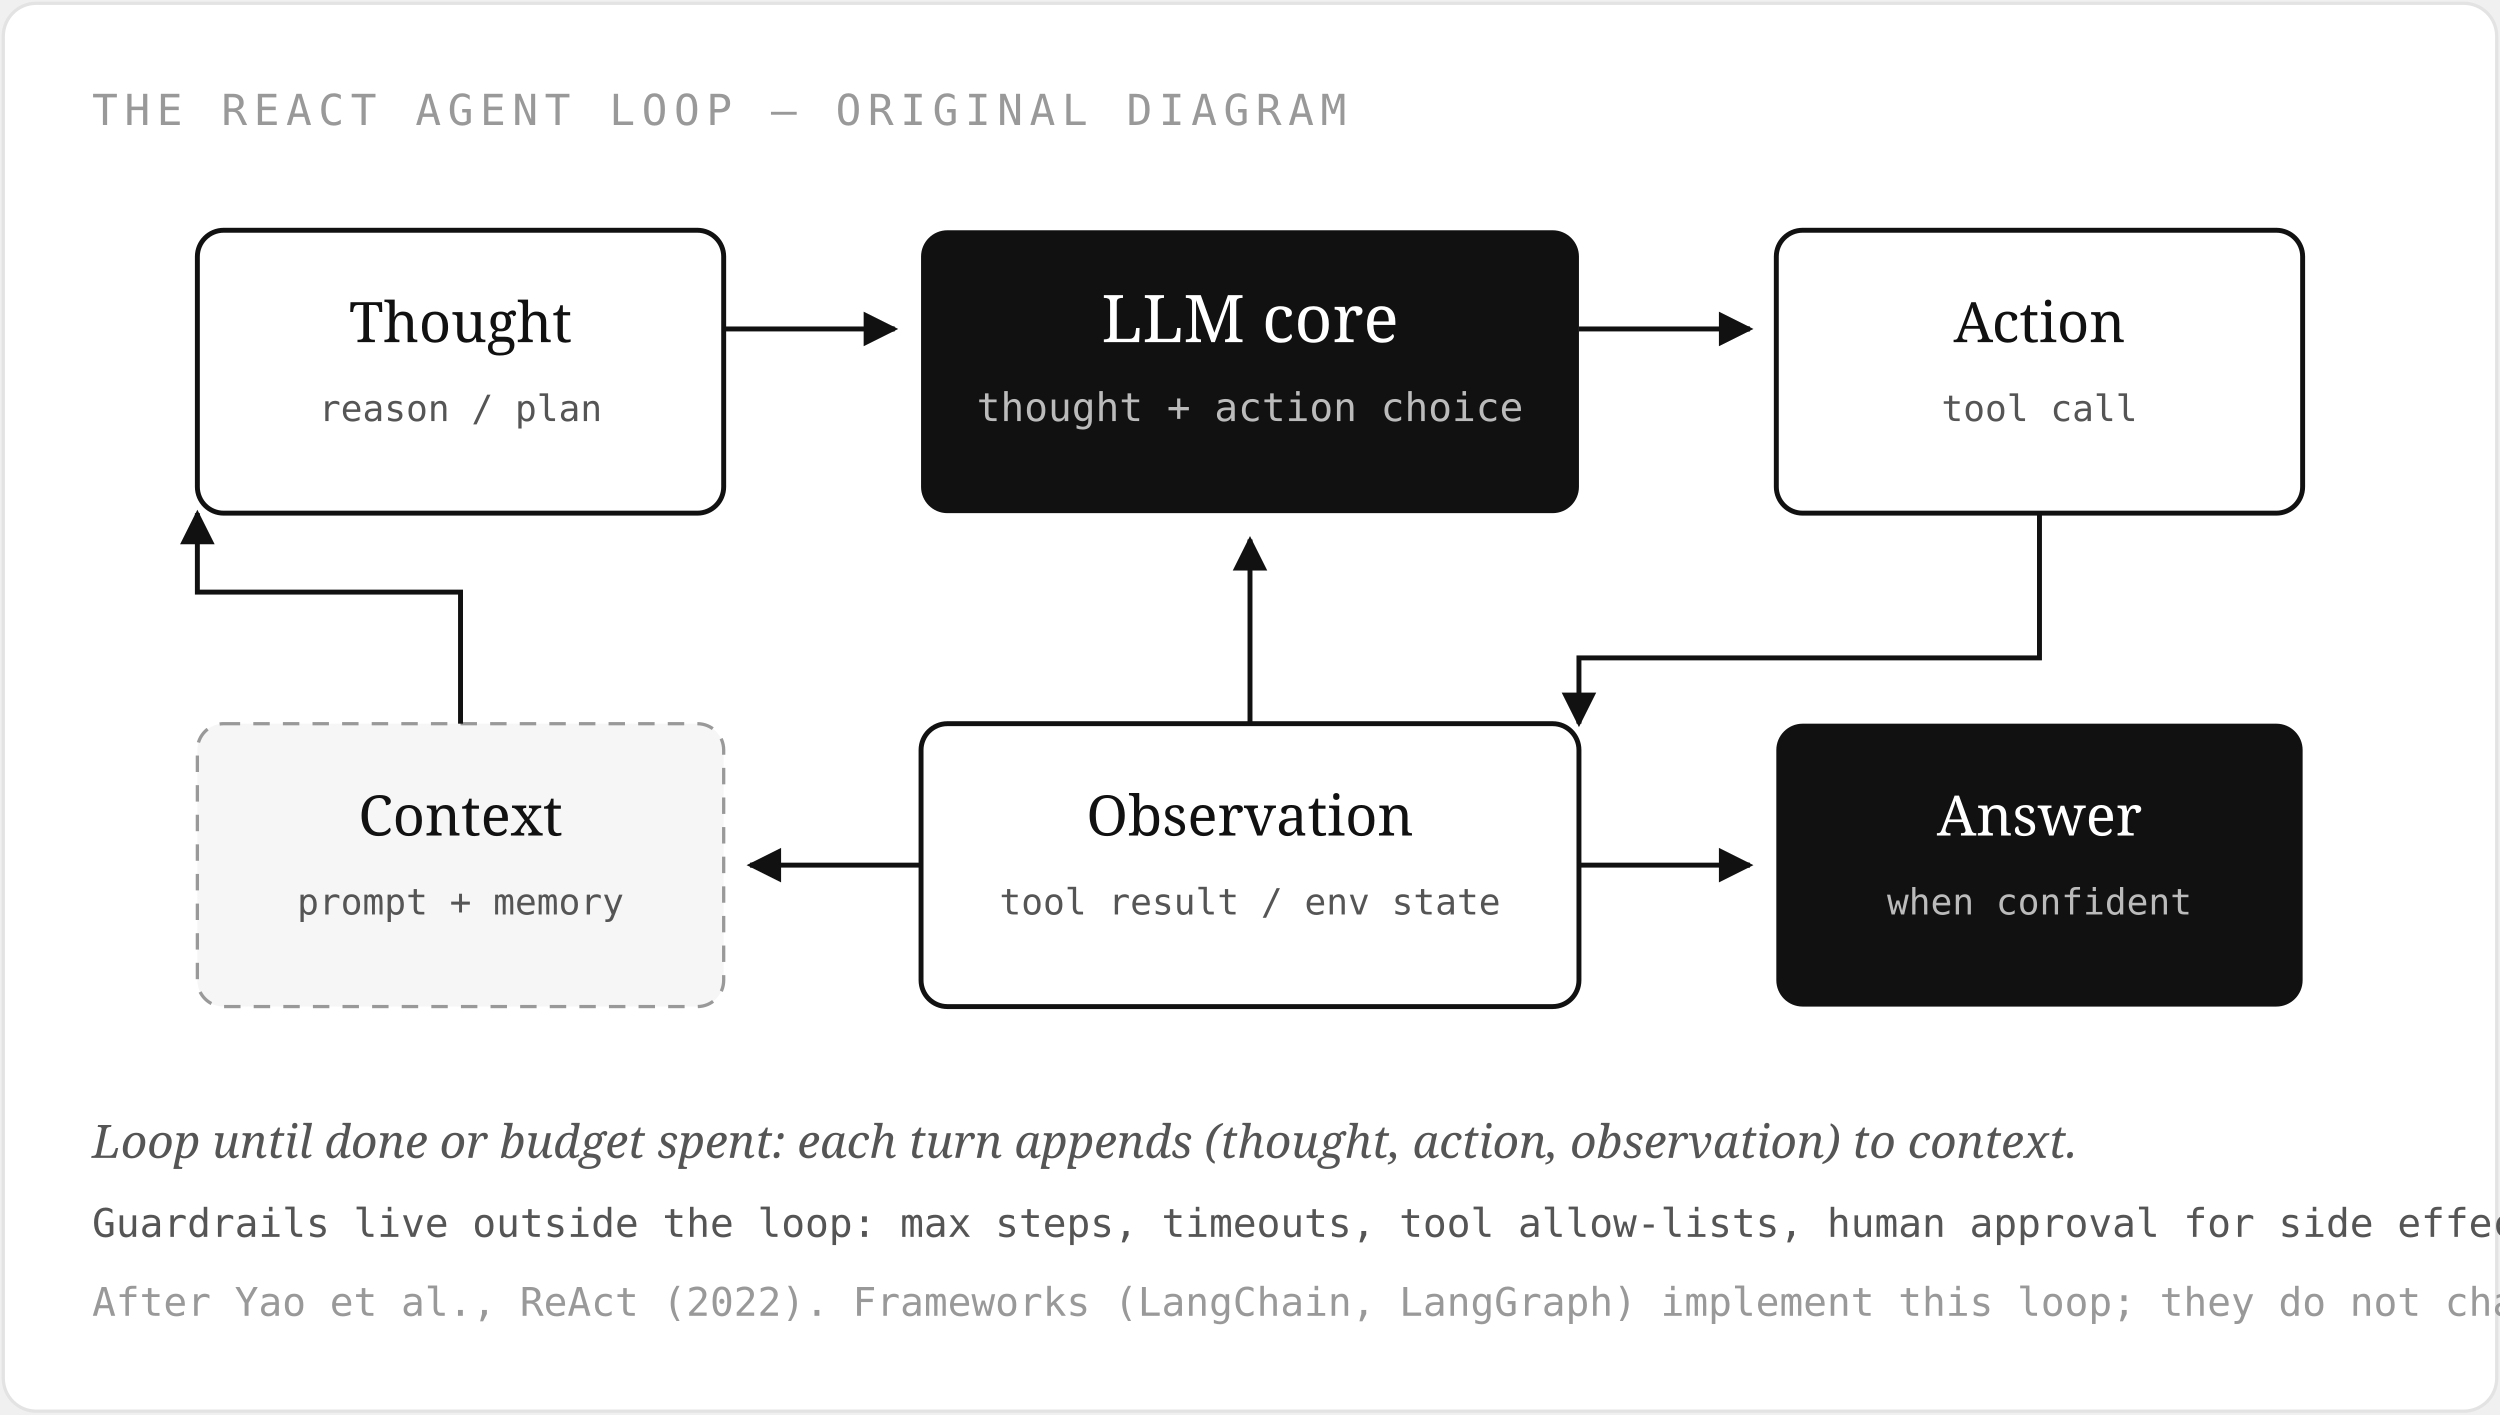
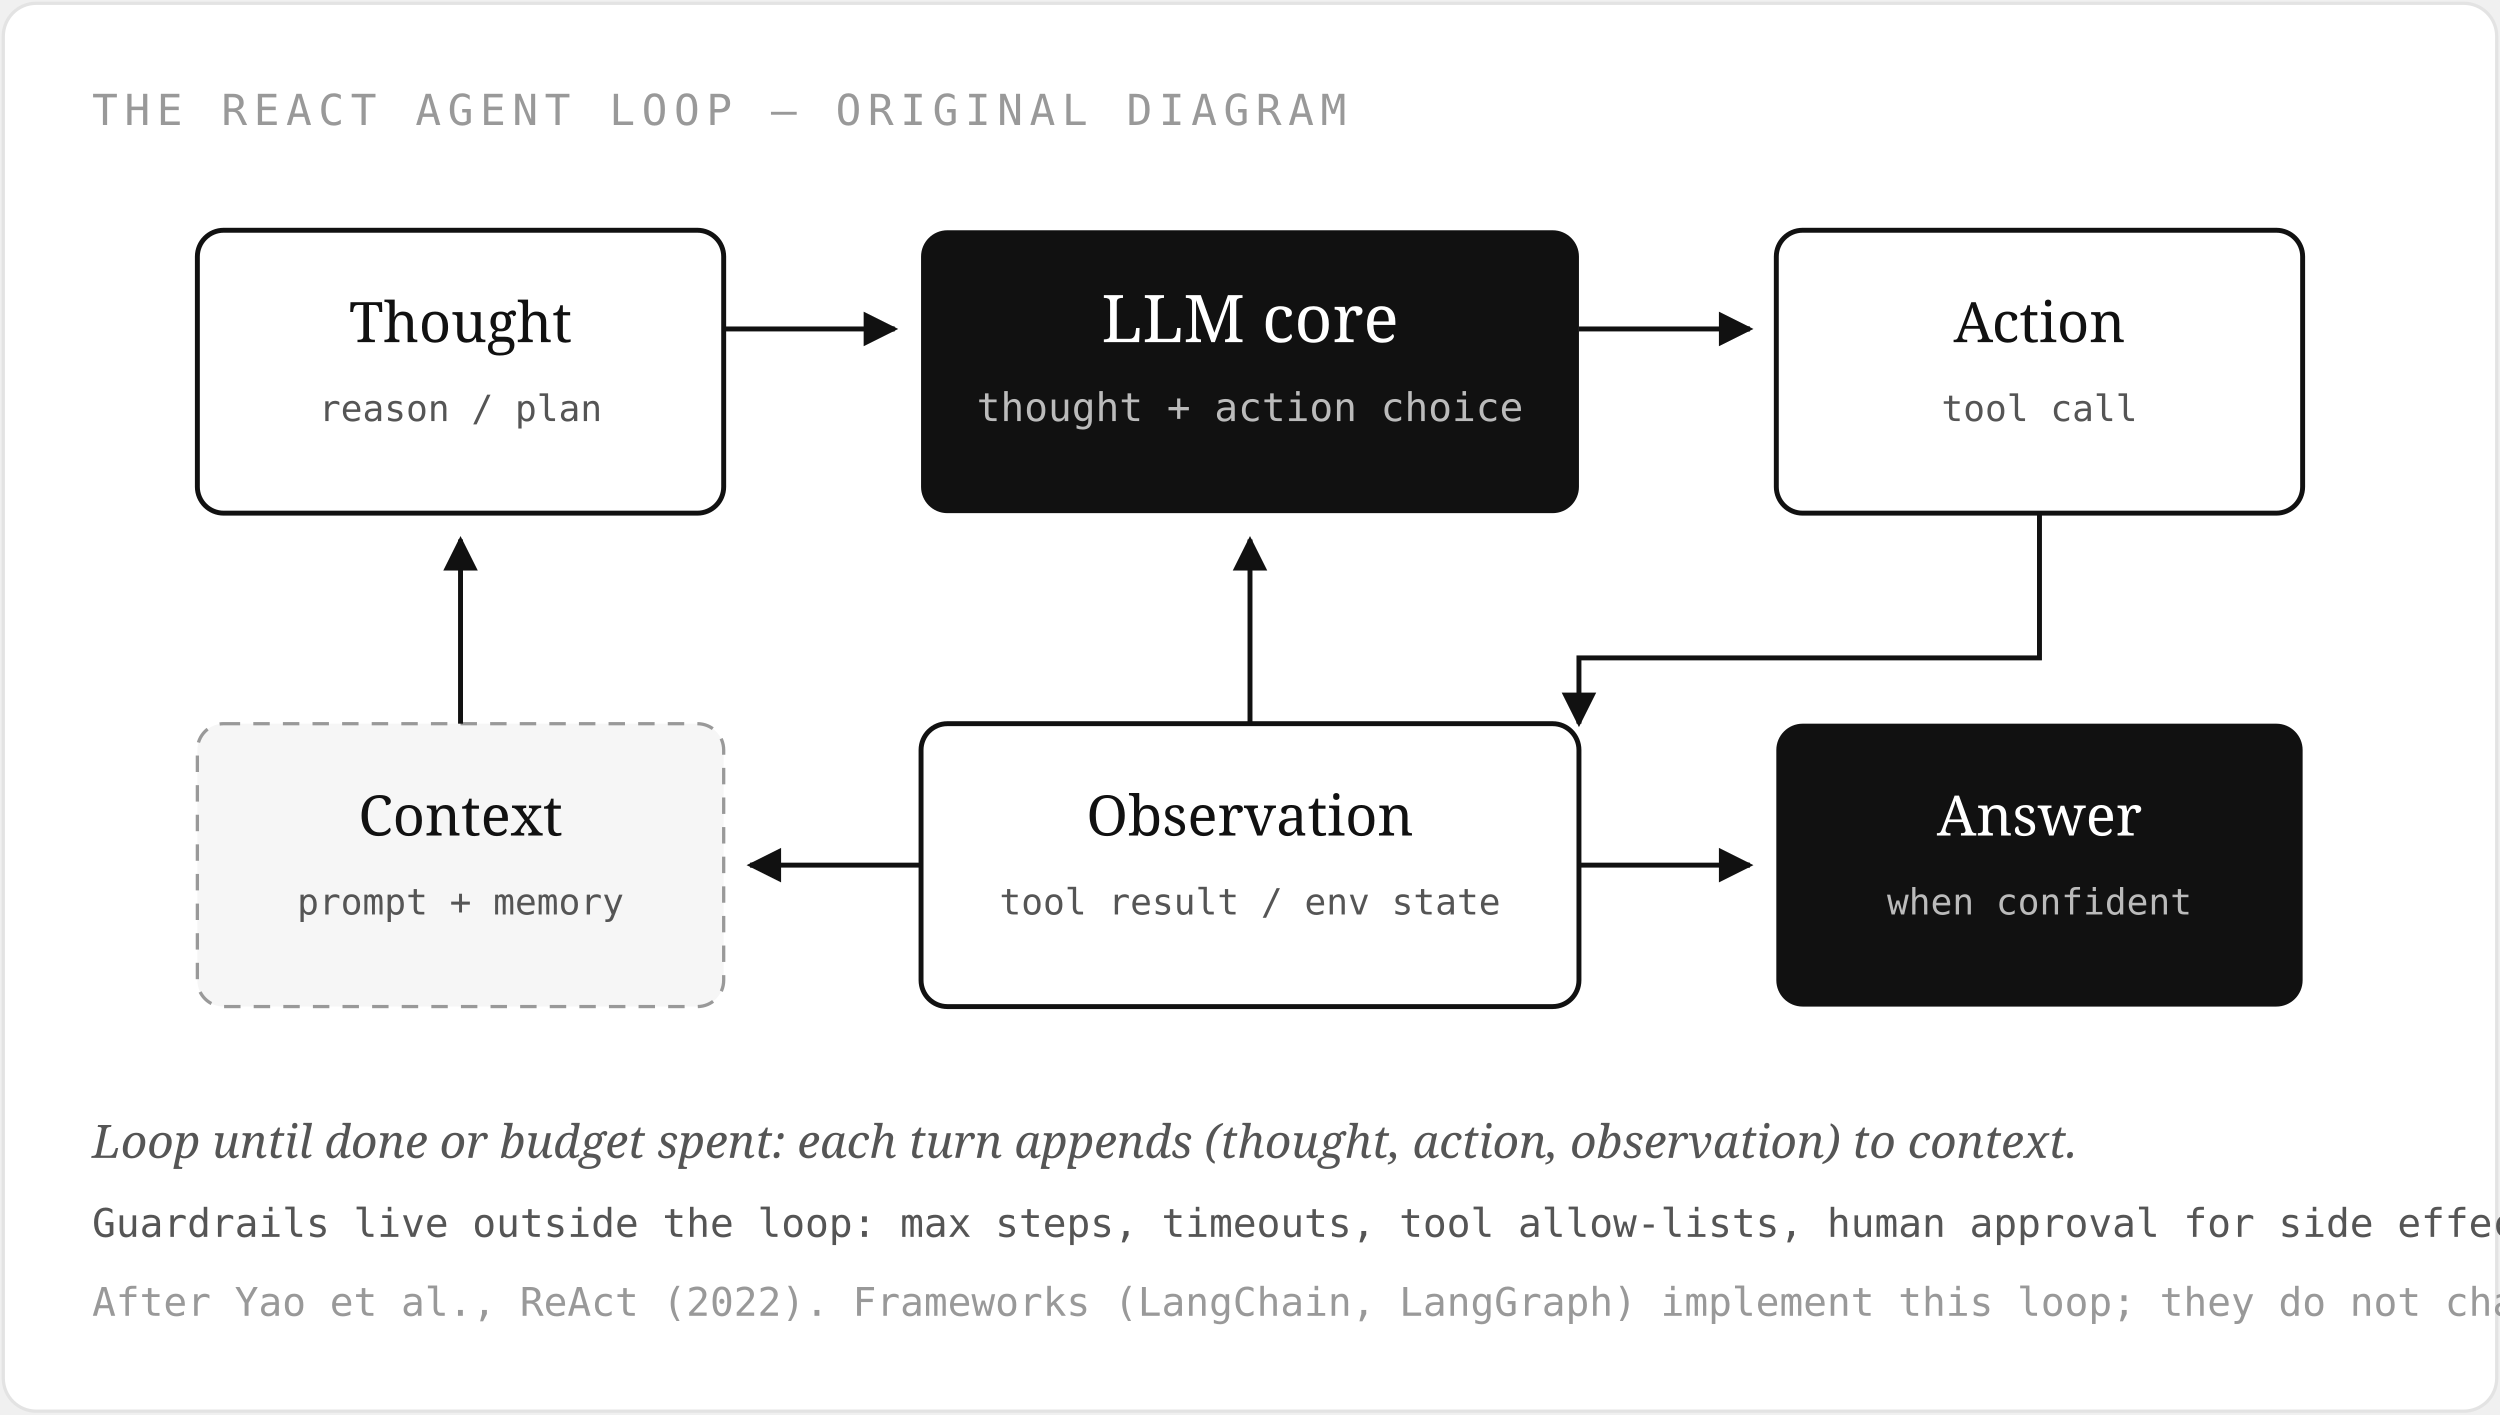
<svg xmlns="http://www.w3.org/2000/svg" width="760" height="430" viewBox="0 0 760 430" fill="none" role="img" aria-label="ReAct agent loop: reason, act with tools, observe, repeat">
  <defs>
    <marker id="arr" viewBox="0 0 10 10" refX="9" refY="5" markerWidth="7" markerHeight="7" orient="auto-start-reverse">
      <path d="M0,0 L10,5 L0,10 z" fill="#111" />
    </marker>
  </defs>
  <rect x="1" y="1" width="758" height="428" rx="10" fill="#fff" stroke="#e3e3e3" />
  <text x="28" y="38" font-family="IBM Plex Mono, monospace" font-size="13" letter-spacing="2" fill="#999">THE REACT AGENT LOOP — ORIGINAL DIAGRAM</text>
  <rect x="280" y="70" width="200" height="86" rx="8" fill="#111" />
  <text x="380" y="104" text-anchor="middle" font-family="Georgia, serif" font-size="20" fill="#fff">LLM core</text>
  <text x="380" y="128" text-anchor="middle" font-family="IBM Plex Mono, monospace" font-size="12" fill="#bbb">thought + action choice</text>
  <rect x="60" y="70" width="160" height="86" rx="8" fill="#fff" stroke="#111" stroke-width="1.5" />
  <text x="140" y="104" text-anchor="middle" font-family="Georgia, serif" font-size="17" fill="#111">Thought</text>
  <text x="140" y="128" text-anchor="middle" font-family="IBM Plex Mono, monospace" font-size="11" fill="#555">reason / plan</text>
  <rect x="540" y="70" width="160" height="86" rx="8" fill="#fff" stroke="#111" stroke-width="1.5" />
  <text x="620" y="104" text-anchor="middle" font-family="Georgia, serif" font-size="17" fill="#111">Action</text>
  <text x="620" y="128" text-anchor="middle" font-family="IBM Plex Mono, monospace" font-size="11" fill="#555">tool call</text>
  <rect x="280" y="220" width="200" height="86" rx="8" fill="#fff" stroke="#111" stroke-width="1.5" />
  <text x="380" y="254" text-anchor="middle" font-family="Georgia, serif" font-size="17" fill="#111">Observation</text>
  <text x="380" y="278" text-anchor="middle" font-family="IBM Plex Mono, monospace" font-size="11" fill="#555">tool result / env state</text>
  <rect x="60" y="220" width="160" height="86" rx="8" fill="#f6f6f6" stroke="#999" stroke-dasharray="5 4" />
  <text x="140" y="254" text-anchor="middle" font-family="Georgia, serif" font-size="17" fill="#111">Context</text>
  <text x="140" y="278" text-anchor="middle" font-family="IBM Plex Mono, monospace" font-size="11" fill="#555">prompt + memory</text>
  <rect x="540" y="220" width="160" height="86" rx="8" fill="#111" />
  <text x="620" y="254" text-anchor="middle" font-family="Georgia, serif" font-size="17" fill="#fff">Answer</text>
  <text x="620" y="278" text-anchor="middle" font-family="IBM Plex Mono, monospace" font-size="11" fill="#bbb">when confident</text>
  <line x1="220" y1="100" x2="272" y2="100" stroke="#111" stroke-width="1.5" marker-end="url(#arr)" />
  <line x1="480" y1="100" x2="532" y2="100" stroke="#111" stroke-width="1.5" marker-end="url(#arr)" />
  <path d="M620 156 L620 200 L480 200 L480 220" stroke="#111" stroke-width="1.5" marker-end="url(#arr)" />
  <line x1="280" y1="263" x2="228" y2="263" stroke="#111" stroke-width="1.5" marker-end="url(#arr)" />
-   <path d="M140 220 L140 180 L60 180 L60 156" stroke="#111" stroke-width="1.5" marker-end="url(#arr)" />
+   <line x1="140" y1="220" x2="140" y2="164" stroke="#111" stroke-width="1.5" marker-end="url(#arr)" />
  <line x1="380" y1="220" x2="380" y2="164" stroke="#111" stroke-width="1.5" marker-end="url(#arr)" />
  <line x1="480" y1="263" x2="532" y2="263" stroke="#111" stroke-width="1.5" marker-end="url(#arr)" />
  <text x="28" y="352" font-family="Georgia, serif" font-size="14" font-style="italic" fill="#555">Loop until done or budget spent: each turn appends (thought, action, observation) to context.</text>
  <text x="28" y="376" font-family="IBM Plex Mono, monospace" font-size="12" fill="#555">Guardrails live outside the loop: max steps, timeouts, tool allow-lists, human approval for side effects.</text>
  <text x="28" y="400" font-family="IBM Plex Mono, monospace" font-size="12" fill="#999">After Yao et al., ReAct (2022). Frameworks (LangChain, LangGraph) implement this loop; they do not change it.</text>
</svg>
